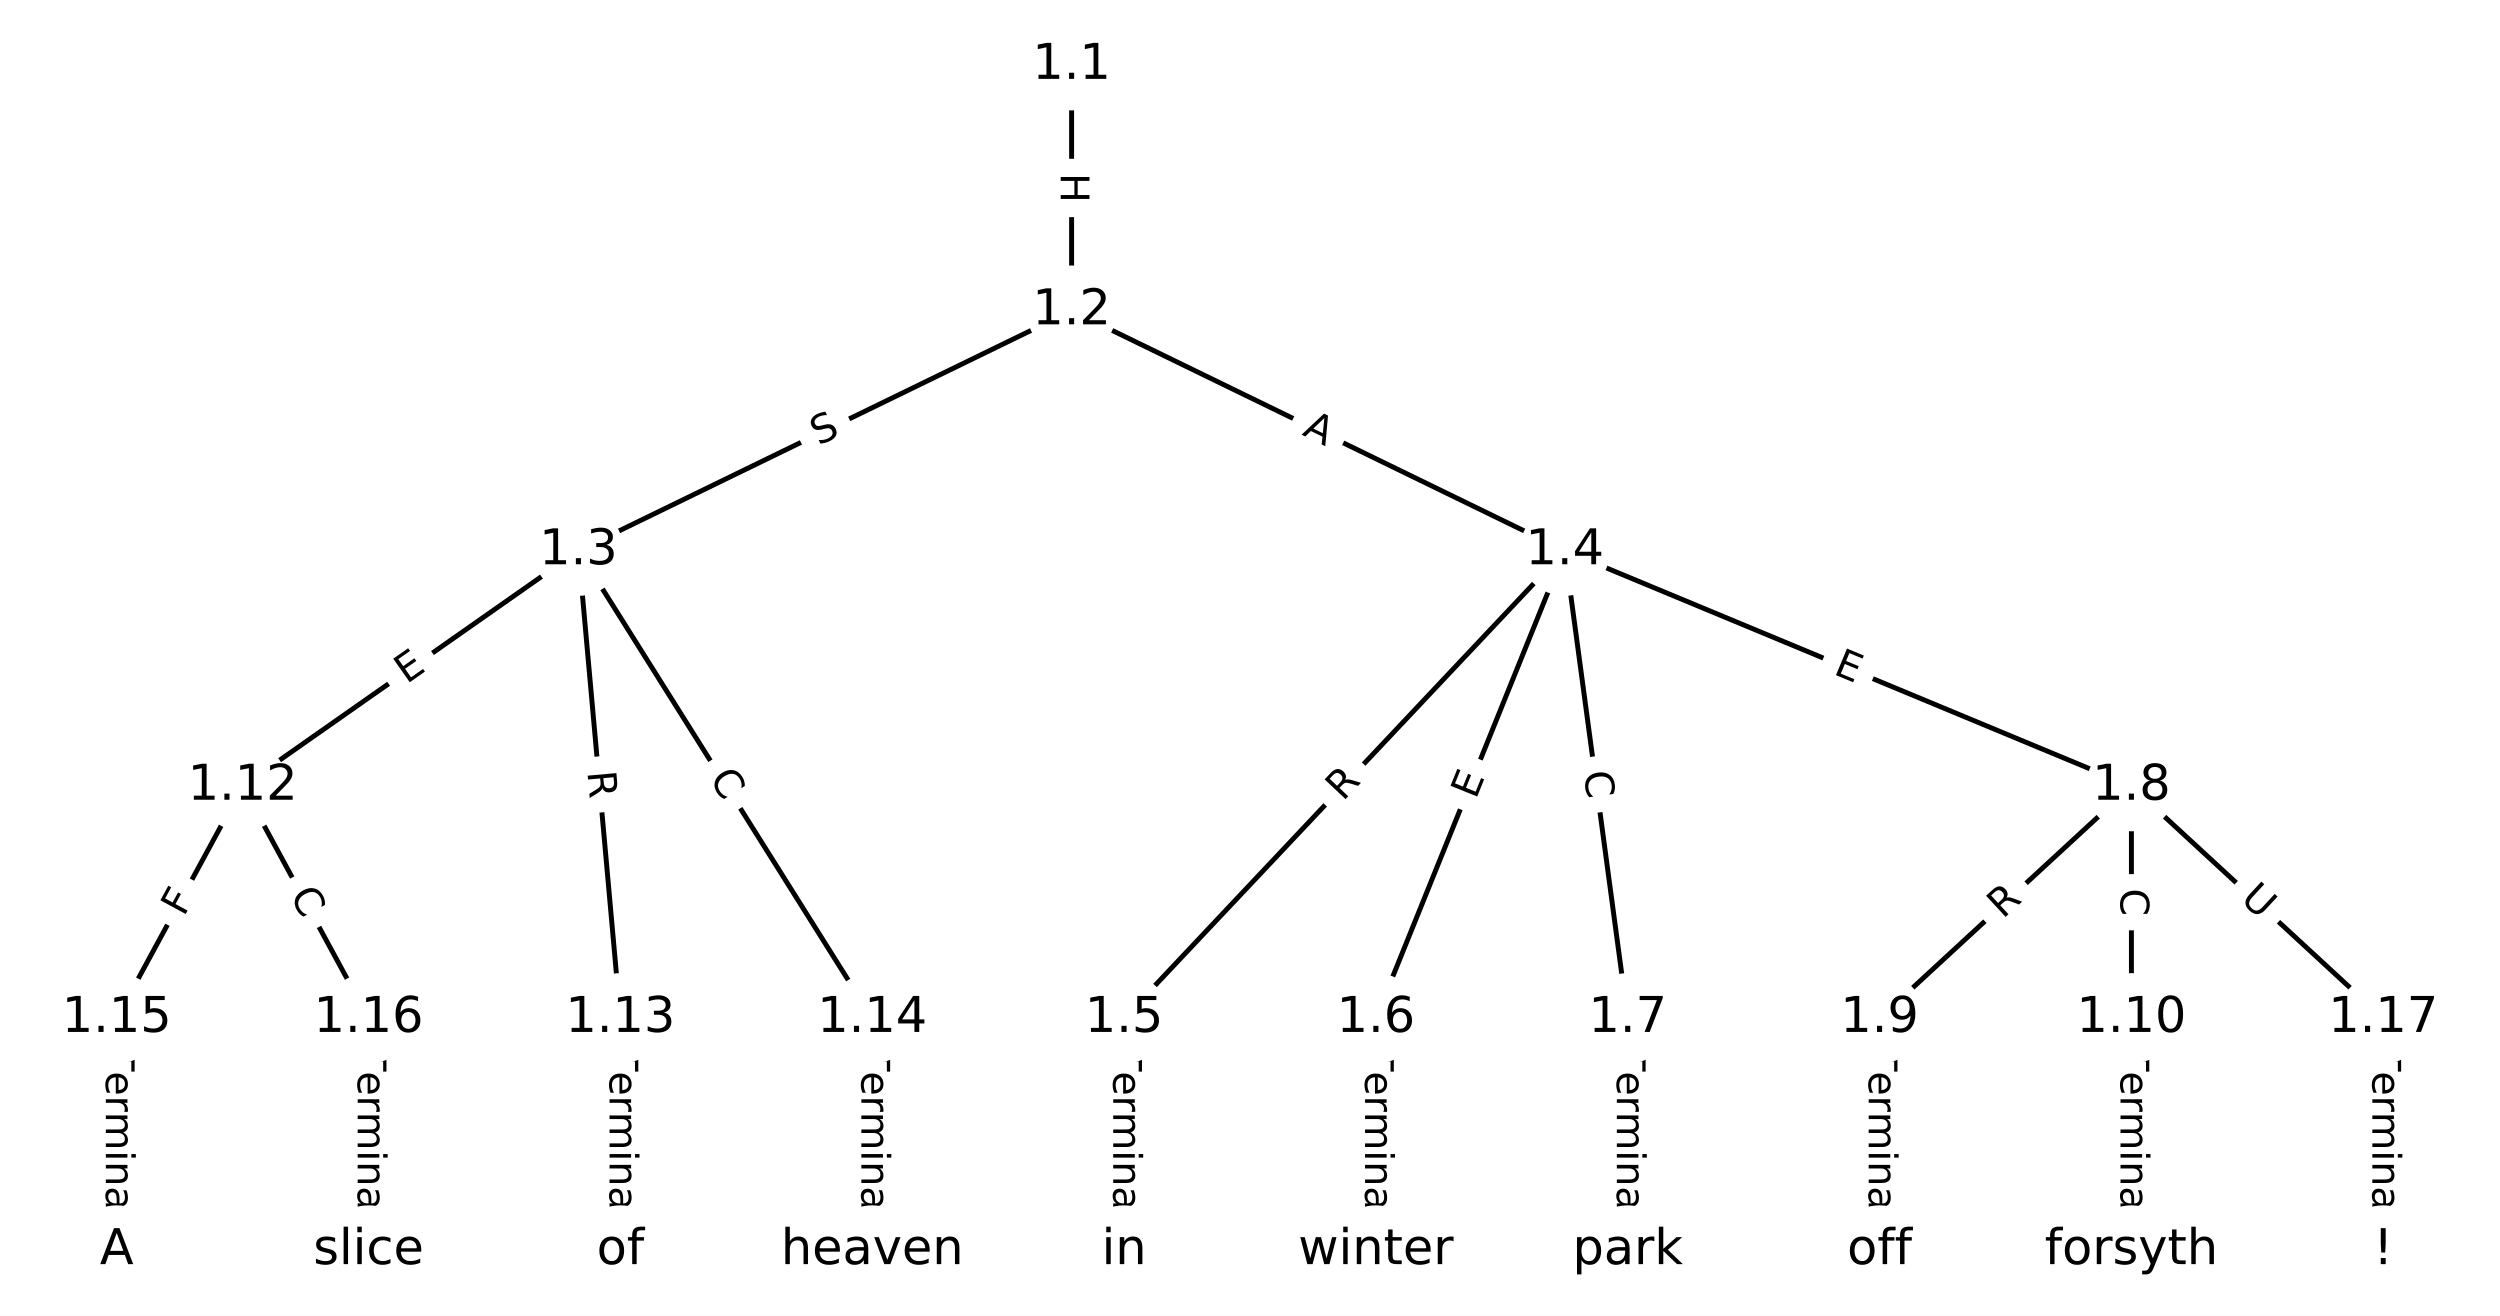
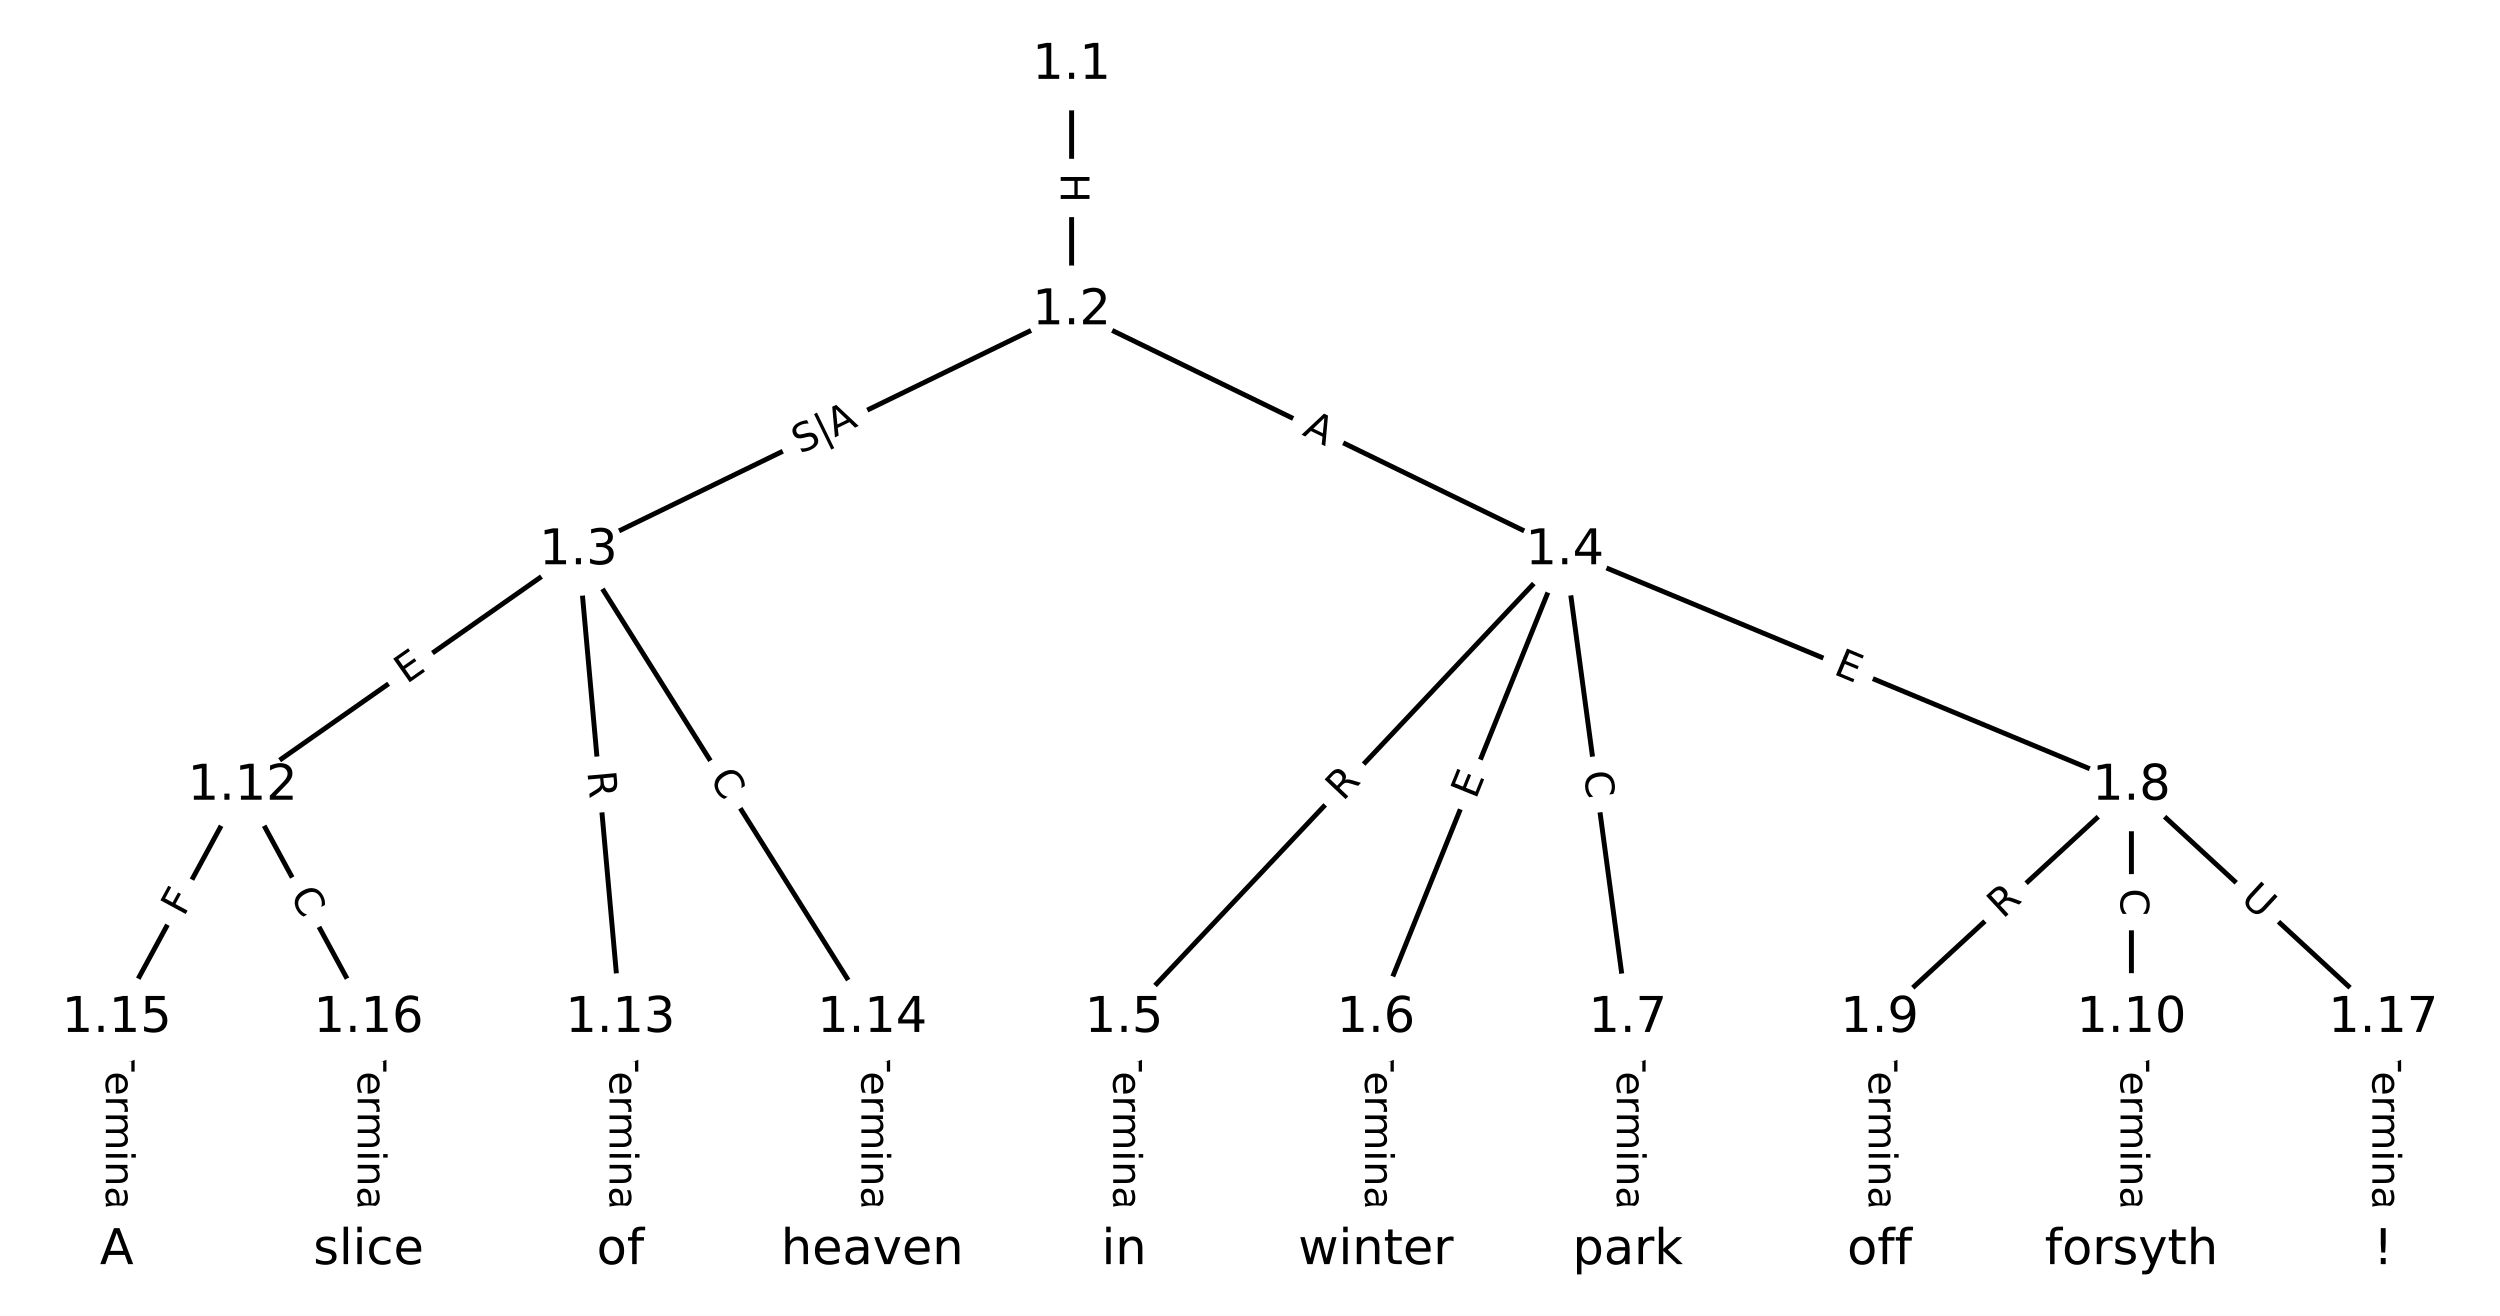
<svg xmlns="http://www.w3.org/2000/svg" xmlns:xlink="http://www.w3.org/1999/xlink" width="506.67pt" height="266.67pt" version="1.1" viewBox="0 0 506.67 266.67">
  <defs>
    <style type="text/css">*{stroke-linecap:butt;stroke-linejoin:round;}</style>
  </defs>
  <path d="m0 266.67h506.67v-266.67h-506.67z" fill="#fff" />
  <g fill="none" stroke="#000">
    <path d="m217.18 13.222v49.744" clip-path="url(#a)" />
    <path d="m217.18 62.966-99.951 48.636" clip-path="url(#a)" />
    <path d="m217.18 62.966 99.951 48.636" clip-path="url(#a)" />
    <path d="m117.23 111.6-68.052 47.717" clip-path="url(#a)" />
    <path d="m117.23 111.6 8.507 94.78" clip-path="url(#a)" />
    <path d="m117.23 111.6 59.545 94.78" clip-path="url(#a)" />
    <path d="m317.13 111.6-89.318 94.78" clip-path="url(#a)" />
    <path d="m317.13 111.6-38.279 94.78" clip-path="url(#a)" />
    <path d="m317.13 111.6 12.76 94.78" clip-path="url(#a)" />
    <path d="m317.13 111.6 114.84 47.717" clip-path="url(#a)" />
    <path d="m227.81 206.38v47.063" clip-path="url(#a)" />
    <path d="m278.85 206.38v47.063" clip-path="url(#a)" />
    <path d="m329.89 206.38v47.063" clip-path="url(#a)" />
    <path d="m431.97 159.32-51.039 47.063" clip-path="url(#a)" />
    <path d="m431.97 159.32v47.063" clip-path="url(#a)" />
    <path d="m431.97 159.32 51.039 47.063" clip-path="url(#a)" />
    <path d="m380.93 206.38v47.063" clip-path="url(#a)" />
    <path d="m431.97 206.38v47.063" clip-path="url(#a)" />
    <path d="m49.178 159.32-25.519 47.063" clip-path="url(#a)" />
    <path d="m49.178 159.32 25.519 47.063" clip-path="url(#a)" />
    <path d="m125.74 206.38v47.063" clip-path="url(#a)" />
    <path d="m176.78 206.38v47.063" clip-path="url(#a)" />
    <path d="m23.658 206.38v47.063" clip-path="url(#a)" />
    <path d="m74.697 206.38v47.063" clip-path="url(#a)" />
    <path d="m483.01 206.38v47.063" clip-path="url(#a)" />
  </g>
  <path d="m210.91 35.086v6.016q0 2.4 2.4 2.4h7.742q2.4 0 2.4-2.4v-6.016q0-2.4-2.4-2.4h-7.742q-2.4 0-2.4 2.4z" clip-path="url(#a)" fill="#fff" stroke="#fff" />
  <g clip-path="url(#a)">
    <defs>
      <path id="ae" d="m9.812 72.906h9.859v-29.891h35.844v29.891h9.859v-72.906h-9.859v34.719h-35.844v-34.719h-9.859z" />
    </defs>
    <g transform="translate(214.97 35.086) rotate(90) scale(.08 -.08)">
      <use xlink:href="#ae" />
    </g>
  </g>
-   <path d="m167.67 94.034 4.567-2.222q2.158-1.05 1.108-3.208l-3.388-6.962q-1.05-2.158-3.208-1.108l-4.567 2.222q-2.158 1.05-1.108 3.208l3.388 6.962q1.05 2.158 3.208 1.108z" clip-path="url(#a)" fill="#fff" stroke="#fff" />
+   <path d="m164.05 95.937 11.911-5.796q2.158-1.05 1.108-3.208l-3.5-7.194q-1.05-2.158-3.208-1.108l-11.911 5.796q-2.158 1.05-1.108 3.208l3.5 7.194q1.05 2.158 3.208 1.108z" clip-path="url(#a)" fill="#fff" stroke="#fff" />
  <g clip-path="url(#a)">
    <defs>
      <path id="ad" d="m53.516 70.516v-9.625q-5.609 2.688-10.594 4-4.984 1.328-9.625 1.328-8.047 0-12.422-3.125t-4.375-8.891q0-4.844 2.906-7.312 2.906-2.453 11.016-3.969l5.953-1.219q11.031-2.109 16.281-7.406t5.25-14.172q0-10.609-7.109-16.078-7.094-5.469-20.812-5.469-5.172 0-11.016 1.172-5.828 1.172-12.078 3.469v10.156q6-3.359 11.766-5.078 5.766-1.703 11.328-1.703 8.438 0 13.031 3.312 4.594 3.328 4.594 9.484 0 5.359-3.297 8.391t-10.812 4.547l-6.016 1.172q-11.031 2.188-15.969 6.875-4.922 4.688-4.922 13.047 0 9.672 6.812 15.234t18.766 5.562q5.141 0 10.453-0.938 5.328-0.922 10.891-2.766z" />
-     </defs>
-     <g transform="translate(165.89 90.38) rotate(-25.948) scale(.08 -.08)">
+       <path id="ak" d="m21 76.422v-100h-8.297v100z" />
+       <path id="q" d="m34.188 63.188-13.391-36.281h26.812zm-5.578 9.719h11.188l27.781-72.906h-10.25l-6.641 18.703h-32.859l-6.641-18.703h-10.406z" />
+     </defs>
+     <g transform="translate(162.17 92.083) rotate(-25.948) scale(.08 -.08)">
      <use xlink:href="#ad" />
+       <use x="63.477" xlink:href="#ak" />
+       <use x="97.168" xlink:href="#q" />
    </g>
  </g>
  <path d="m261.95 91.726 4.921 2.394q2.158 1.05 3.208-1.108l3.388-6.962q1.05-2.158-1.108-3.208l-4.921-2.394q-2.158-1.05-3.208 1.108l-3.388 6.962q-1.05 2.158 1.108 3.208z" clip-path="url(#a)" fill="#fff" stroke="#fff" />
  <g clip-path="url(#a)">
-     <defs>
-       <path id="r" d="m34.188 63.188-13.391-36.281h26.812zm-5.578 9.719h11.188l27.781-72.906h-10.25l-6.641 18.703h-32.859l-6.641-18.703h-10.406z" />
-     </defs>
    <g transform="translate(263.73 88.072) rotate(25.948) scale(.08 -.08)">
-       <use xlink:href="#r" />
+       <use xlink:href="#q" />
    </g>
  </g>
  <path d="m84.735 142.05 4.139-2.902q1.965-1.378 0.587-3.343l-4.445-6.339q-1.378-1.965-3.343-0.587l-4.139 2.902q-1.965 1.378-0.587 3.343l4.445 6.339q1.378 1.965 3.343 0.587z" clip-path="url(#a)" fill="#fff" stroke="#fff" />
  <g clip-path="url(#a)">
    <defs>
      <path id="p" d="m9.812 72.906h46.094v-8.312h-36.234v-21.578h34.719v-8.297h-34.719v-26.422h37.109v-8.297h-46.969z" />
    </defs>
    <g transform="translate(82.402 138.72) rotate(-35.038) scale(.08 -.08)">
      <use xlink:href="#p" />
    </g>
  </g>
  <path d="m114.99 156.78 0.497 5.537q0.215 2.39 2.605 2.176l7.712-0.692q2.39-0.215 2.176-2.605l-0.497-5.537q-0.215-2.39-2.605-2.176l-7.712 0.692q-2.39 0.215-2.176 2.605z" clip-path="url(#a)" fill="#fff" stroke="#fff" />
  <g clip-path="url(#a)">
    <defs>
      <path id="o" d="m44.391 34.188q3.172-1.078 6.172-4.594t6.031-9.672l10.016-19.922h-10.609l-9.312 18.703q-3.625 7.328-7.016 9.719t-9.25 2.391h-10.75v-30.812h-9.859v72.906h22.266q12.5 0 18.656-5.234 6.156-5.219 6.156-15.766 0-6.891-3.203-11.438-3.203-4.531-9.297-6.281zm-24.719 30.609v-25.875h12.406q7.125 0 10.766 3.297t3.641 9.688-3.641 9.641-10.766 3.25z" />
    </defs>
    <g transform="translate(119.04 156.42) rotate(84.871) scale(.08 -.08)">
      <use xlink:href="#o" />
    </g>
  </g>
  <path d="m140.21 159.96 2.972 4.73q1.277 2.032 3.309 0.755l6.556-4.119q2.032-1.277 0.755-3.309l-2.972-4.73q-1.277-2.032-3.309-0.755l-6.556 4.119q-2.032 1.277-0.755 3.309z" clip-path="url(#a)" fill="#fff" stroke="#fff" />
  <g clip-path="url(#a)">
    <defs>
      <path id="m" d="m64.406 67.281v-10.391q-4.984 4.641-10.625 6.922-5.641 2.297-11.984 2.297-12.5 0-19.141-7.641t-6.641-22.094q0-14.406 6.641-22.047t19.141-7.641q6.344 0 11.984 2.297t10.625 6.938v-10.312q-5.172-3.516-10.969-5.281-5.781-1.75-12.219-1.75-16.562 0-26.094 10.125-9.516 10.141-9.516 27.672 0 17.578 9.516 27.703 9.531 10.141 26.094 10.141 6.531 0 12.312-1.734 5.797-1.734 10.875-5.203z" />
    </defs>
    <g transform="translate(143.65 157.8) rotate(57.861) scale(.08 -.08)">
      <use xlink:href="#m" />
    </g>
  </g>
  <path d="m275.13 165.32 3.812-4.045q1.646-1.747-0.101-3.393l-5.635-5.31q-1.747-1.646-3.393 0.101l-3.812 4.045q-1.646 1.747 0.101 3.393l5.635 5.31q1.747 1.646 3.393-0.101z" clip-path="url(#a)" fill="#fff" stroke="#fff" />
  <g clip-path="url(#a)">
    <g transform="translate(272.17 162.53) rotate(-46.699) scale(.08 -.08)">
      <use xlink:href="#o" />
    </g>
  </g>
  <path d="m302.86 163.68 1.893-4.687q0.899-2.225-1.327-3.124l-7.179-2.899q-2.225-0.899-3.124 1.327l-1.893 4.687q-0.899 2.225 1.327 3.124l7.179 2.899q2.225 0.899 3.124-1.327z" clip-path="url(#a)" fill="#fff" stroke="#fff" />
  <g clip-path="url(#a)">
    <g transform="translate(299.09 162.16) rotate(-68.008) scale(.08 -.08)">
      <use xlink:href="#p" />
    </g>
  </g>
  <path d="m316.92 157.06 0.745 5.536q0.32 2.378 2.699 2.058l7.673-1.033q2.378-0.32 2.058-2.699l-0.745-5.536q-0.32-2.378-2.699-2.058l-7.673 1.033q-2.378 0.32-2.058 2.699z" clip-path="url(#a)" fill="#fff" stroke="#fff" />
  <g clip-path="url(#a)">
    <g transform="translate(320.95 156.52) rotate(82.333) scale(.08 -.08)">
      <use xlink:href="#m" />
    </g>
  </g>
  <path d="m369.81 140.28 4.668 1.94q2.216 0.921 3.137-1.295l2.971-7.15q0.921-2.216-1.295-3.137l-4.668-1.94q-2.216-0.921-3.137 1.295l-2.971 7.15q-0.921 2.216 1.295 3.137z" clip-path="url(#a)" fill="#fff" stroke="#fff" />
  <g clip-path="url(#a)">
    <g transform="translate(371.37 136.53) rotate(22.564) scale(.08 -.08)">
      <use xlink:href="#p" />
    </g>
  </g>
  <path d="m221.54 212.27v35.285q0 2.4 2.4 2.4h7.742q2.4 0 2.4-2.4v-35.285q0-2.4-2.4-2.4h-7.742q-2.4 0-2.4 2.4z" clip-path="url(#a)" fill="#fff" stroke="#fff" />
  <g clip-path="url(#a)">
    <defs>
      <path id="k" d="m-0.297 72.906h61.672v-8.312h-25.875v-64.594h-9.906v64.594h-25.891z" />
      <path id="e" d="m56.203 29.594v-4.391h-41.312q0.594-9.281 5.594-14.141t13.938-4.859q5.172 0 10.031 1.266t9.656 3.812v-8.5q-4.844-2.047-9.922-3.125t-10.297-1.078q-13.094 0-20.734 7.609-7.641 7.625-7.641 20.625 0 13.422 7.25 21.297 7.25 7.891 19.562 7.891 11.031 0 17.453-7.109 6.422-7.094 6.422-19.297zm-8.984 2.641q-0.094 7.359-4.125 11.75-4.031 4.406-10.672 4.406-7.516 0-12.031-4.25t-5.203-11.969z" />
      <path id="f" d="m41.109 46.297q-1.516 0.875-3.297 1.281-1.781 0.422-3.922 0.422-7.625 0-11.703-4.953t-4.078-14.234v-28.812h-9.031v54.688h9.031v-8.5q2.844 4.984 7.375 7.391 4.547 2.422 11.047 2.422 0.922 0 2.047-0.125 1.125-0.109 2.484-0.359z" />
      <path id="l" d="m52 44.188q3.375 6.062 8.062 8.938t11.031 2.875q8.547 0 13.188-5.984 4.641-5.969 4.641-17v-33.016h-9.031v32.719q0 7.859-2.797 11.656-2.781 3.812-8.484 3.812-6.984 0-11.047-4.641-4.047-4.625-4.047-12.641v-30.906h-9.031v32.719q0 7.906-2.781 11.688t-8.594 3.781q-6.891 0-10.953-4.656-4.047-4.656-4.047-12.625v-30.906h-9.031v54.688h9.031v-8.5q3.078 5.031 7.375 7.422t10.203 2.391q5.969 0 10.141-3.031 4.172-3.016 6.172-8.781z" />
      <path id="h" d="m9.422 54.688h8.984v-54.688h-8.984zm0 21.297h8.984v-11.391h-8.984z" />
      <path id="g" d="m54.891 33.016v-33.016h-8.984v32.719q0 7.766-3.031 11.609-3.031 3.859-9.078 3.859-7.281 0-11.484-4.641-4.203-4.625-4.203-12.641v-30.906h-9.031v54.688h9.031v-8.5q3.234 4.938 7.594 7.375 4.375 2.438 10.094 2.438 9.422 0 14.25-5.828 4.844-5.828 4.844-17.156z" />
      <path id="i" d="m34.281 27.484q-10.891 0-15.094-2.484t-4.203-8.5q0-4.781 3.156-7.594 3.156-2.797 8.562-2.797 7.484 0 12 5.297t4.516 14.078v2zm17.922 3.719v-31.203h-8.984v8.297q-3.078-4.969-7.672-7.344t-11.234-2.375q-8.391 0-13.359 4.719-4.953 4.719-4.953 12.625 0 9.219 6.172 13.906 6.188 4.688 18.438 4.688h12.609v0.891q0 6.203-4.078 9.594t-11.453 3.391q-4.688 0-9.141-1.125-4.438-1.125-8.531-3.375v8.312q4.922 1.906 9.562 2.844 4.641 0.953 9.031 0.953 11.875 0 17.734-6.156 5.859-6.141 5.859-18.641z" />
      <path id="j" d="m9.422 75.984h8.984v-75.984h-8.984z" />
    </defs>
    <g transform="translate(225.61 212.27) rotate(90) scale(.08 -.08)">
      <use xlink:href="#k" />
      <use x="60.818" xlink:href="#e" />
      <use x="122.342" xlink:href="#f" />
      <use x="163.439" xlink:href="#l" />
      <use x="260.852" xlink:href="#h" />
      <use x="288.635" xlink:href="#g" />
      <use x="352.014" xlink:href="#i" />
      <use x="413.293" xlink:href="#j" />
    </g>
  </g>
  <path d="m272.58 212.27v35.285q0 2.4 2.4 2.4h7.742q2.4 0 2.4-2.4v-35.285q0-2.4-2.4-2.4h-7.742q-2.4 0-2.4 2.4z" clip-path="url(#a)" fill="#fff" stroke="#fff" />
  <g clip-path="url(#a)">
    <g transform="translate(276.65 212.27) rotate(90) scale(.08 -.08)">
      <use xlink:href="#k" />
      <use x="60.818" xlink:href="#e" />
      <use x="122.342" xlink:href="#f" />
      <use x="163.439" xlink:href="#l" />
      <use x="260.852" xlink:href="#h" />
      <use x="288.635" xlink:href="#g" />
      <use x="352.014" xlink:href="#i" />
      <use x="413.293" xlink:href="#j" />
    </g>
  </g>
  <path d="m323.62 212.27v35.285q0 2.4 2.4 2.4h7.742q2.4 0 2.4-2.4v-35.285q0-2.4-2.4-2.4h-7.742q-2.4 0-2.4 2.4z" clip-path="url(#a)" fill="#fff" stroke="#fff" />
  <g clip-path="url(#a)">
    <g transform="translate(327.68 212.27) rotate(90) scale(.08 -.08)">
      <use xlink:href="#k" />
      <use x="60.818" xlink:href="#e" />
      <use x="122.342" xlink:href="#f" />
      <use x="163.439" xlink:href="#l" />
      <use x="260.852" xlink:href="#h" />
      <use x="288.635" xlink:href="#g" />
      <use x="352.014" xlink:href="#i" />
      <use x="413.293" xlink:href="#j" />
    </g>
  </g>
  <path d="m408.66 189.35 4.087-3.768q1.764-1.627 0.137-3.391l-5.249-5.692q-1.627-1.764-3.391-0.137l-4.087 3.768q-1.764 1.627-0.137 3.391l5.249 5.692q1.627 1.764 3.391 0.137z" clip-path="url(#a)" fill="#fff" stroke="#fff" />
  <g clip-path="url(#a)">
    <g transform="translate(405.9 186.36) rotate(-42.679) scale(.08 -.08)">
      <use xlink:href="#o" />
    </g>
  </g>
  <path d="m425.7 180.06v5.586q0 2.4 2.4 2.4h7.742q2.4 0 2.4-2.4v-5.586q0-2.4-2.4-2.4h-7.742q-2.4 0-2.4 2.4z" clip-path="url(#a)" fill="#fff" stroke="#fff" />
  <g clip-path="url(#a)">
    <g transform="translate(429.76 180.06) rotate(90) scale(.08 -.08)">
      <use xlink:href="#m" />
    </g>
  </g>
  <path d="m451.09 185.48 4.304 3.969q1.764 1.627 3.391-0.137l5.249-5.692q1.627-1.764-0.137-3.391l-4.304-3.969q-1.764-1.627-3.391 0.137l-5.249 5.692q-1.627 1.764 0.137 3.391z" clip-path="url(#a)" fill="#fff" stroke="#fff" />
  <g clip-path="url(#a)">
    <defs>
      <path id="ac" d="m8.688 72.906h9.922v-44.297q0-11.719 4.234-16.875 4.25-5.141 13.781-5.141 9.469 0 13.719 5.141 4.25 5.156 4.25 16.875v44.297h9.906v-45.516q0-14.25-7.062-21.531-7.047-7.281-20.812-7.281-13.828 0-20.891 7.281-7.047 7.281-7.047 21.531z" />
    </defs>
    <g transform="translate(453.84 182.49) rotate(42.679) scale(.08 -.08)">
      <use xlink:href="#ac" />
    </g>
  </g>
  <path d="m374.66 212.27v35.285q0 2.4 2.4 2.4h7.742q2.4 0 2.4-2.4v-35.285q0-2.4-2.4-2.4h-7.742q-2.4 0-2.4 2.4z" clip-path="url(#a)" fill="#fff" stroke="#fff" />
  <g clip-path="url(#a)">
    <g transform="translate(378.72 212.27) rotate(90) scale(.08 -.08)">
      <use xlink:href="#k" />
      <use x="60.818" xlink:href="#e" />
      <use x="122.342" xlink:href="#f" />
      <use x="163.439" xlink:href="#l" />
      <use x="260.852" xlink:href="#h" />
      <use x="288.635" xlink:href="#g" />
      <use x="352.014" xlink:href="#i" />
      <use x="413.293" xlink:href="#j" />
    </g>
  </g>
  <path d="m425.7 212.27v35.285q0 2.4 2.4 2.4h7.742q2.4 0 2.4-2.4v-35.285q0-2.4-2.4-2.4h-7.742q-2.4 0-2.4 2.4z" clip-path="url(#a)" fill="#fff" stroke="#fff" />
  <g clip-path="url(#a)">
    <g transform="translate(429.76 212.27) rotate(90) scale(.08 -.08)">
      <use xlink:href="#k" />
      <use x="60.818" xlink:href="#e" />
      <use x="122.342" xlink:href="#f" />
      <use x="163.439" xlink:href="#l" />
      <use x="260.852" xlink:href="#h" />
      <use x="288.635" xlink:href="#g" />
      <use x="352.014" xlink:href="#i" />
      <use x="413.293" xlink:href="#j" />
    </g>
  </g>
  <path d="m40.834 187.86 2.193-4.045q1.144-2.11-0.966-3.254l-6.806-3.691q-2.11-1.144-3.254 0.966l-2.193 4.045q-1.144 2.11 0.966 3.254l6.806 3.691q2.11 1.144 3.254-0.966z" clip-path="url(#a)" fill="#fff" stroke="#fff" />
  <g clip-path="url(#a)">
    <defs>
      <path id="af" d="m9.812 72.906h41.891v-8.312h-32.031v-21.484h28.906v-8.297h-28.906v-34.812h-9.859z" />
    </defs>
    <g transform="translate(37.262 185.93) rotate(-61.532) scale(.08 -.08)">
      <use xlink:href="#af" />
    </g>
  </g>
  <path d="m55.093 183.38 2.663 4.911q1.144 2.11 3.254 0.966l6.806-3.691q2.11-1.144 0.966-3.254l-2.663-4.911q-1.144-2.11-3.254-0.966l-6.806 3.691q-2.11 1.144-0.966 3.254z" clip-path="url(#a)" fill="#fff" stroke="#fff" />
  <g clip-path="url(#a)">
    <g transform="translate(58.666 181.45) rotate(61.532) scale(.08 -.08)">
      <use xlink:href="#m" />
    </g>
  </g>
  <path d="m119.46 212.27v35.285q0 2.4 2.4 2.4h7.742q2.4 0 2.4-2.4v-35.285q0-2.4-2.4-2.4h-7.742q-2.4 0-2.4 2.4z" clip-path="url(#a)" fill="#fff" stroke="#fff" />
  <g clip-path="url(#a)">
    <g transform="translate(123.53 212.27) rotate(90) scale(.08 -.08)">
      <use xlink:href="#k" />
      <use x="60.818" xlink:href="#e" />
      <use x="122.342" xlink:href="#f" />
      <use x="163.439" xlink:href="#l" />
      <use x="260.852" xlink:href="#h" />
      <use x="288.635" xlink:href="#g" />
      <use x="352.014" xlink:href="#i" />
      <use x="413.293" xlink:href="#j" />
    </g>
  </g>
  <path d="m170.5 212.27v35.285q0 2.4 2.4 2.4h7.742q2.4 0 2.4-2.4v-35.285q0-2.4-2.4-2.4h-7.742q-2.4 0-2.4 2.4z" clip-path="url(#a)" fill="#fff" stroke="#fff" />
  <g clip-path="url(#a)">
    <g transform="translate(174.57 212.27) rotate(90) scale(.08 -.08)">
      <use xlink:href="#k" />
      <use x="60.818" xlink:href="#e" />
      <use x="122.342" xlink:href="#f" />
      <use x="163.439" xlink:href="#l" />
      <use x="260.852" xlink:href="#h" />
      <use x="288.635" xlink:href="#g" />
      <use x="352.014" xlink:href="#i" />
      <use x="413.293" xlink:href="#j" />
    </g>
  </g>
  <path d="m17.387 212.27v35.285q0 2.4 2.4 2.4h7.742q2.4 0 2.4-2.4v-35.285q0-2.4-2.4-2.4h-7.742q-2.4 0-2.4 2.4z" clip-path="url(#a)" fill="#fff" stroke="#fff" />
  <g clip-path="url(#a)">
    <g transform="translate(21.451 212.27) rotate(90) scale(.08 -.08)">
      <use xlink:href="#k" />
      <use x="60.818" xlink:href="#e" />
      <use x="122.342" xlink:href="#f" />
      <use x="163.439" xlink:href="#l" />
      <use x="260.852" xlink:href="#h" />
      <use x="288.635" xlink:href="#g" />
      <use x="352.014" xlink:href="#i" />
      <use x="413.293" xlink:href="#j" />
    </g>
  </g>
  <path d="m68.426 212.27v35.285q0 2.4 2.4 2.4h7.742q2.4 0 2.4-2.4v-35.285q0-2.4-2.4-2.4h-7.742q-2.4 0-2.4 2.4z" clip-path="url(#a)" fill="#fff" stroke="#fff" />
  <g clip-path="url(#a)">
    <g transform="translate(72.49 212.27) rotate(90) scale(.08 -.08)">
      <use xlink:href="#k" />
      <use x="60.818" xlink:href="#e" />
      <use x="122.342" xlink:href="#f" />
      <use x="163.439" xlink:href="#l" />
      <use x="260.852" xlink:href="#h" />
      <use x="288.635" xlink:href="#g" />
      <use x="352.014" xlink:href="#i" />
      <use x="413.293" xlink:href="#j" />
    </g>
  </g>
  <path d="m476.74 212.27v35.285q0 2.4 2.4 2.4h7.742q2.4 0 2.4-2.4v-35.285q0-2.4-2.4-2.4h-7.742q-2.4 0-2.4 2.4z" clip-path="url(#a)" fill="#fff" stroke="#fff" />
  <g clip-path="url(#a)">
    <g transform="translate(480.8 212.27) rotate(90) scale(.08 -.08)">
      <use xlink:href="#k" />
      <use x="60.818" xlink:href="#e" />
      <use x="122.342" xlink:href="#f" />
      <use x="163.439" xlink:href="#l" />
      <use x="260.852" xlink:href="#h" />
      <use x="288.635" xlink:href="#g" />
      <use x="352.014" xlink:href="#i" />
      <use x="413.293" xlink:href="#j" />
    </g>
  </g>
  <defs>
    <path id="b" d="m0 8.66c2.297 0 4.5-0.912 6.124-2.537 1.624-1.624 2.537-3.827 2.537-6.124s-0.912-4.5-2.537-6.124c-1.624-1.624-3.827-2.537-6.124-2.537s-4.5 0.912-6.124 2.537c-1.624 1.624-2.537 3.827-2.537 6.124s0.912 4.5 2.537 6.124c1.624 1.624 3.827 2.537 6.124 2.537z" />
  </defs>
  <g clip-path="url(#a)">
    <use x="23.658" y="253.445" fill="#ffffff" stroke="#ffffff" xlink:href="#b" />
  </g>
  <g clip-path="url(#a)">
    <use x="74.697" y="253.445" fill="#ffffff" stroke="#ffffff" xlink:href="#b" />
  </g>
  <g clip-path="url(#a)">
    <use x="125.736" y="253.445" fill="#ffffff" stroke="#ffffff" xlink:href="#b" />
  </g>
  <g clip-path="url(#a)">
    <use x="176.775" y="253.445" fill="#ffffff" stroke="#ffffff" xlink:href="#b" />
  </g>
  <g clip-path="url(#a)">
    <use x="227.814" y="253.445" fill="#ffffff" stroke="#ffffff" xlink:href="#b" />
  </g>
  <g clip-path="url(#a)">
    <use x="278.853" y="253.445" fill="#ffffff" stroke="#ffffff" xlink:href="#b" />
  </g>
  <g clip-path="url(#a)">
    <use x="329.892" y="253.445" fill="#ffffff" stroke="#ffffff" xlink:href="#b" />
  </g>
  <g clip-path="url(#a)">
    <use x="380.931" y="253.445" fill="#ffffff" stroke="#ffffff" xlink:href="#b" />
  </g>
  <g clip-path="url(#a)">
    <use x="431.969" y="253.445" fill="#ffffff" stroke="#ffffff" xlink:href="#b" />
  </g>
  <g clip-path="url(#a)">
    <use x="483.008" y="253.445" fill="#ffffff" stroke="#ffffff" xlink:href="#b" />
  </g>
  <g clip-path="url(#a)">
    <use x="217.181" y="13.222" fill="#ffffff" stroke="#ffffff" xlink:href="#b" />
  </g>
  <g clip-path="url(#a)">
    <use x="217.181" y="62.966" fill="#ffffff" stroke="#ffffff" xlink:href="#b" />
  </g>
  <g clip-path="url(#a)">
    <use x="117.23" y="111.602" fill="#ffffff" stroke="#ffffff" xlink:href="#b" />
  </g>
  <g clip-path="url(#a)">
    <use x="317.132" y="111.602" fill="#ffffff" stroke="#ffffff" xlink:href="#b" />
  </g>
  <g clip-path="url(#a)">
    <use x="227.814" y="206.382" fill="#ffffff" stroke="#ffffff" xlink:href="#b" />
  </g>
  <g clip-path="url(#a)">
    <use x="278.853" y="206.382" fill="#ffffff" stroke="#ffffff" xlink:href="#b" />
  </g>
  <g clip-path="url(#a)">
    <use x="329.892" y="206.382" fill="#ffffff" stroke="#ffffff" xlink:href="#b" />
  </g>
  <g clip-path="url(#a)">
    <use x="431.969" y="159.32" fill="#ffffff" stroke="#ffffff" xlink:href="#b" />
  </g>
  <g clip-path="url(#a)">
    <use x="380.931" y="206.382" fill="#ffffff" stroke="#ffffff" xlink:href="#b" />
  </g>
  <g clip-path="url(#a)">
    <use x="431.969" y="206.382" fill="#ffffff" stroke="#ffffff" xlink:href="#b" />
  </g>
  <g clip-path="url(#a)">
    <use x="49.178" y="159.32" fill="#ffffff" stroke="#ffffff" xlink:href="#b" />
  </g>
  <g clip-path="url(#a)">
    <use x="125.736" y="206.382" fill="#ffffff" stroke="#ffffff" xlink:href="#b" />
  </g>
  <g clip-path="url(#a)">
    <use x="176.775" y="206.382" fill="#ffffff" stroke="#ffffff" xlink:href="#b" />
  </g>
  <g clip-path="url(#a)">
    <use x="23.658" y="206.382" fill="#ffffff" stroke="#ffffff" xlink:href="#b" />
  </g>
  <g clip-path="url(#a)">
    <use x="74.697" y="206.382" fill="#ffffff" stroke="#ffffff" xlink:href="#b" />
  </g>
  <g clip-path="url(#a)">
    <use x="483.008" y="206.382" fill="#ffffff" stroke="#ffffff" xlink:href="#b" />
  </g>
  <g clip-path="url(#a)">
    <g transform="translate(20.238 256.2) scale(.1 -.1)">
-       <use xlink:href="#r" />
+       <use xlink:href="#q" />
    </g>
  </g>
  <g clip-path="url(#a)">
    <defs>
      <path id="z" d="m44.281 53.078v-8.5q-3.797 1.953-7.906 2.922-4.094 0.984-8.5 0.984-6.688 0-10.031-2.047t-3.344-6.156q0-3.125 2.391-4.906t9.625-3.391l3.078-0.688q9.562-2.047 13.594-5.781t4.031-10.422q0-7.625-6.031-12.078-6.031-4.438-16.578-4.438-4.391 0-9.156 0.859t-10.031 2.562v9.281q4.984-2.594 9.812-3.891 4.828-1.281 9.578-1.281 6.344 0 9.75 2.172 3.422 2.172 3.422 6.125 0 3.656-2.469 5.609-2.453 1.953-10.812 3.766l-3.125 0.734q-8.344 1.75-12.062 5.391-3.703 3.641-3.703 9.984 0 7.719 5.469 11.906 5.469 4.203 15.531 4.203 4.969 0 9.359-0.734 4.406-0.719 8.109-2.188z" />
      <path id="ab" d="m48.781 52.594v-8.406q-3.812 2.109-7.641 3.156t-7.734 1.047q-8.75 0-13.594-5.547-4.828-5.531-4.828-15.547t4.828-15.562q4.844-5.531 13.594-5.531 3.906 0 7.734 1.047t7.641 3.156v-8.312q-3.766-1.75-7.797-2.625-4.016-0.891-8.562-0.891-12.359 0-19.641 7.766-7.266 7.766-7.266 20.953 0 13.375 7.344 21.031 7.359 7.672 20.156 7.672 4.141 0 8.094-0.859 3.953-0.844 7.672-2.547z" />
    </defs>
    <g transform="translate(63.489 256.2) scale(.1 -.1)">
      <use xlink:href="#z" />
      <use x="52.1" xlink:href="#j" />
      <use x="79.883" xlink:href="#h" />
      <use x="107.666" xlink:href="#ab" />
      <use x="162.646" xlink:href="#e" />
    </g>
  </g>
  <g clip-path="url(#a)">
    <defs>
-       <path id="q" d="m30.609 48.391q-7.219 0-11.422-5.641t-4.203-15.453 4.172-15.453q4.188-5.641 11.453-5.641 7.188 0 11.375 5.656 4.203 5.672 4.203 15.438 0 9.719-4.203 15.406-4.188 5.688-11.375 5.688zm0 7.609q11.719 0 18.406-7.625 6.703-7.609 6.703-21.078 0-13.422-6.703-21.078-6.688-7.641-18.406-7.641-11.766 0-18.438 7.641-6.656 7.656-6.656 21.078 0 13.469 6.656 21.078 6.672 7.625 18.438 7.625z" />
+       <path id="r" d="m30.609 48.391q-7.219 0-11.422-5.641t-4.203-15.453 4.172-15.453q4.188-5.641 11.453-5.641 7.188 0 11.375 5.656 4.203 5.672 4.203 15.438 0 9.719-4.203 15.406-4.188 5.688-11.375 5.688zm0 7.609q11.719 0 18.406-7.625 6.703-7.609 6.703-21.078 0-13.422-6.703-21.078-6.688-7.641-18.406-7.641-11.766 0-18.438 7.641-6.656 7.656-6.656 21.078 0 13.469 6.656 21.078 6.672 7.625 18.438 7.625z" />
      <path id="n" d="m37.109 75.984v-7.484h-8.594q-4.828 0-6.719-1.953-1.875-1.953-1.875-7.031v-4.828h14.797v-6.984h-14.797v-47.703h-9.031v47.703h-8.594v6.984h8.594v3.812q0 9.125 4.25 13.297 4.25 4.188 13.469 4.188z" />
    </defs>
    <g transform="translate(120.92 256.2) scale(.1 -.1)">
-       <use xlink:href="#q" />
+       <use xlink:href="#r" />
      <use x="61.182" xlink:href="#n" />
    </g>
  </g>
  <g clip-path="url(#a)">
    <defs>
      <path id="aa" d="m54.891 33.016v-33.016h-8.984v32.719q0 7.766-3.031 11.609-3.031 3.859-9.078 3.859-7.281 0-11.484-4.641-4.203-4.625-4.203-12.641v-30.906h-9.031v75.984h9.031v-29.797q3.234 4.938 7.594 7.375 4.375 2.438 10.094 2.438 9.422 0 14.25-5.828 4.844-5.828 4.844-17.156z" />
-       <path id="am" d="m2.984 54.688h9.516l17.094-45.891 17.094 45.891h9.516l-20.516-54.688h-12.203z" />
+       <path id="an" d="m2.984 54.688h9.516l17.094-45.891 17.094 45.891h9.516l-20.516-54.688h-12.203z" />
    </defs>
    <g transform="translate(158.26 256.2) scale(.1 -.1)">
      <use xlink:href="#aa" />
      <use x="63.379" xlink:href="#e" />
      <use x="124.902" xlink:href="#i" />
-       <use x="186.182" xlink:href="#am" />
+       <use x="186.182" xlink:href="#an" />
      <use x="245.361" xlink:href="#e" />
      <use x="306.885" xlink:href="#g" />
    </g>
  </g>
  <g clip-path="url(#a)">
    <g transform="translate(223.26 256.2) scale(.1 -.1)">
      <use xlink:href="#h" />
      <use x="27.783" xlink:href="#g" />
    </g>
  </g>
  <g clip-path="url(#a)">
    <defs>
-       <path id="al" d="m4.203 54.688h8.984l11.234-42.672 11.172 42.672h10.594l11.234-42.672 11.188 42.672h8.984l-14.312-54.688h-10.594l-11.766 44.828-11.812-44.828h-10.609z" />
+       <path id="am" d="m4.203 54.688h8.984l11.234-42.672 11.172 42.672h10.594l11.234-42.672 11.188 42.672h8.984l-14.312-54.688h-10.594l-11.766 44.828-11.812-44.828h-10.609z" />
      <path id="y" d="m18.312 70.219v-15.531h18.5v-6.984h-18.5v-29.688q0-6.688 1.828-8.594t7.453-1.906h9.219v-7.516h-9.219q-10.406 0-14.359 3.875-3.953 3.891-3.953 14.141v29.688h-6.594v6.984h6.594v15.531z" />
    </defs>
    <g transform="translate(263.11 256.2) scale(.1 -.1)">
-       <use xlink:href="#al" />
+       <use xlink:href="#am" />
      <use x="81.787" xlink:href="#h" />
      <use x="109.57" xlink:href="#g" />
      <use x="172.949" xlink:href="#y" />
      <use x="212.158" xlink:href="#e" />
      <use x="273.682" xlink:href="#f" />
    </g>
  </g>
  <g clip-path="url(#a)">
    <defs>
-       <path id="an" d="m18.109 8.203v-29h-9.031v75.484h9.031v-8.297q2.844 4.875 7.156 7.234 4.328 2.375 10.328 2.375 9.969 0 16.188-7.906 6.234-7.906 6.234-20.797t-6.234-20.812q-6.219-7.906-16.188-7.906-6 0-10.328 2.375-4.312 2.375-7.156 7.25zm30.578 19.094q0 9.906-4.078 15.547t-11.203 5.641q-7.141 0-11.219-5.641t-4.078-15.547 4.078-15.547 11.219-5.641q7.125 0 11.203 5.641t4.078 15.547z" />
-       <path id="ao" d="m9.078 75.984h9.031v-44.875l26.812 23.578h11.469l-29-25.578 30.234-29.109h-11.719l-27.797 26.703v-26.703h-9.031z" />
+       <path id="ao" d="m18.109 8.203v-29h-9.031v75.484h9.031v-8.297q2.844 4.875 7.156 7.234 4.328 2.375 10.328 2.375 9.969 0 16.188-7.906 6.234-7.906 6.234-20.797t-6.234-20.812q-6.219-7.906-16.188-7.906-6 0-10.328 2.375-4.312 2.375-7.156 7.25zm30.578 19.094q0 9.906-4.078 15.547t-11.203 5.641q-7.141 0-11.219-5.641t-4.078-15.547 4.078-15.547 11.219-5.641q7.125 0 11.203 5.641t4.078 15.547z" />
+       <path id="ap" d="m9.078 75.984h9.031v-44.875l26.812 23.578h11.469l-29-25.578 30.234-29.109h-11.719l-27.797 26.703v-26.703h-9.031z" />
    </defs>
    <g transform="translate(318.7 256.2) scale(.1 -.1)">
-       <use xlink:href="#an" />
+       <use xlink:href="#ao" />
      <use x="63.477" xlink:href="#i" />
      <use x="124.756" xlink:href="#f" />
-       <use x="165.869" xlink:href="#ao" />
+       <use x="165.869" xlink:href="#ap" />
    </g>
  </g>
  <g clip-path="url(#a)">
    <g transform="translate(374.35 256.2) scale(.1 -.1)">
-       <use xlink:href="#q" />
+       <use xlink:href="#r" />
      <use x="61.182" xlink:href="#n" />
      <use x="96.387" xlink:href="#n" />
    </g>
  </g>
  <g clip-path="url(#a)">
    <defs>
-       <path id="ak" d="m32.172-5.078q-3.797-9.766-7.422-12.734-3.609-2.984-9.656-2.984h-7.188v7.516h5.281q3.703 0 5.75 1.766 2.062 1.75 4.547 8.297l1.609 4.094-22.109 53.812h9.516l17.094-42.766 17.094 42.766h9.516z" />
+       <path id="al" d="m32.172-5.078q-3.797-9.766-7.422-12.734-3.609-2.984-9.656-2.984h-7.188v7.516h5.281q3.703 0 5.75 1.766 2.062 1.75 4.547 8.297l1.609 4.094-22.109 53.812h9.516l17.094-42.766 17.094 42.766h9.516z" />
    </defs>
    <g transform="translate(414.4 256.2) scale(.1 -.1)">
      <use xlink:href="#n" />
-       <use x="35.205" xlink:href="#q" />
+       <use x="35.205" xlink:href="#r" />
      <use x="96.387" xlink:href="#f" />
      <use x="137.5" xlink:href="#z" />
-       <use x="189.6" xlink:href="#ak" />
+       <use x="189.6" xlink:href="#al" />
      <use x="248.779" xlink:href="#y" />
      <use x="287.988" xlink:href="#aa" />
    </g>
  </g>
  <g clip-path="url(#a)">
    <defs>
      <path id="aj" d="m15.094 12.406h9.906v-12.406h-9.906zm0 60.5h9.906v-31.984l-0.969-17.438h-7.922l-1.016 17.438z" />
    </defs>
    <g transform="translate(481 256.2) scale(.1 -.1)">
      <use xlink:href="#aj" />
    </g>
  </g>
  <g clip-path="url(#a)">
    <defs>
      <path id="c" d="m12.406 8.297h16.109v55.625l-17.531-3.516v8.984l17.438 3.516h9.859v-64.609h16.109v-8.297h-41.984z" />
      <path id="d" d="m10.688 12.406h10.312v-12.406h-10.312z" />
    </defs>
    <g transform="translate(209.23 15.981) scale(.1 -.1)">
      <use xlink:href="#c" />
      <use x="63.623" xlink:href="#d" />
      <use x="95.41" xlink:href="#c" />
    </g>
  </g>
  <g clip-path="url(#a)">
    <defs>
      <path id="x" d="m19.188 8.297h34.422v-8.297h-46.281v8.297q5.609 5.812 15.297 15.594 9.703 9.797 12.188 12.641 4.734 5.312 6.609 9 1.891 3.688 1.891 7.25 0 5.812-4.078 9.469-4.078 3.672-10.625 3.672-4.641 0-9.797-1.609-5.141-1.609-11-4.891v9.969q5.953 2.391 11.125 3.609 5.188 1.219 9.484 1.219 11.328 0 18.062-5.672 6.734-5.656 6.734-15.125 0-4.5-1.688-8.531-1.672-4.016-6.125-9.484-1.219-1.422-7.766-8.188-6.531-6.766-18.453-18.922z" />
    </defs>
    <g transform="translate(209.23 65.725) scale(.1 -.1)">
      <use xlink:href="#c" />
      <use x="63.623" xlink:href="#d" />
      <use x="95.41" xlink:href="#x" />
    </g>
  </g>
  <g clip-path="url(#a)">
    <defs>
      <path id="w" d="m40.578 39.312q7.078-1.516 11.047-6.312 3.984-4.781 3.984-11.812 0-10.781-7.422-16.703-7.422-5.906-21.094-5.906-4.578 0-9.438 0.906t-10.031 2.719v9.516q4.094-2.391 8.969-3.609 4.891-1.219 10.219-1.219 9.266 0 14.125 3.656t4.859 10.641q0 6.453-4.516 10.078-4.516 3.641-12.562 3.641h-8.5v8.109h8.891q7.266 0 11.125 2.906t3.859 8.375q0 5.609-3.984 8.609-3.969 3.016-11.391 3.016-4.062 0-8.703-0.891-4.641-0.875-10.203-2.719v8.781q5.625 1.562 10.531 2.344t9.25 0.781q11.234 0 17.766-5.109 6.547-5.094 6.547-13.781 0-6.062-3.469-10.234t-9.859-5.781z" />
    </defs>
    <g transform="translate(109.28 114.36) scale(.1 -.1)">
      <use xlink:href="#c" />
      <use x="63.623" xlink:href="#d" />
      <use x="95.41" xlink:href="#w" />
    </g>
  </g>
  <g clip-path="url(#a)">
    <defs>
      <path id="v" d="m37.797 64.312-24.906-38.922h24.906zm-2.594 8.594h12.406v-47.516h10.406v-8.203h-10.406v-17.188h-9.812v17.188h-32.906v9.516z" />
    </defs>
    <g transform="translate(309.18 114.36) scale(.1 -.1)">
      <use xlink:href="#c" />
      <use x="63.623" xlink:href="#d" />
      <use x="95.41" xlink:href="#v" />
    </g>
  </g>
  <g clip-path="url(#a)">
    <defs>
      <path id="u" d="m10.797 72.906h38.719v-8.312h-29.688v-17.859q2.141 0.734 4.281 1.094 2.156 0.359 4.312 0.359 12.203 0 19.328-6.688 7.141-6.688 7.141-18.109 0-11.766-7.328-18.297-7.328-6.516-20.656-6.516-4.594 0-9.359 0.781-4.75 0.781-9.828 2.344v9.922q4.391-2.391 9.078-3.562t9.906-1.172q8.453 0 13.375 4.438 4.938 4.438 4.938 12.062 0 7.609-4.938 12.047-4.922 4.453-13.375 4.453-3.953 0-7.891-0.875-3.922-0.875-8.016-2.734z" />
    </defs>
    <g transform="translate(219.86 209.14) scale(.1 -.1)">
      <use xlink:href="#c" />
      <use x="63.623" xlink:href="#d" />
      <use x="95.41" xlink:href="#u" />
    </g>
  </g>
  <g clip-path="url(#a)">
    <defs>
      <path id="t" d="m33.016 40.375q-6.641 0-10.531-4.547-3.875-4.531-3.875-12.438 0-7.859 3.875-12.438 3.891-4.562 10.531-4.562t10.516 4.562q3.875 4.578 3.875 12.438 0 7.906-3.875 12.438-3.875 4.547-10.516 4.547zm19.578 30.922v-8.984q-3.719 1.75-7.5 2.672-3.781 0.938-7.5 0.938-9.766 0-14.922-6.594-5.141-6.594-5.875-19.922 2.875 4.25 7.219 6.516 4.359 2.266 9.578 2.266 10.984 0 17.359-6.672 6.375-6.656 6.375-18.125 0-11.234-6.641-18.031-6.641-6.781-17.672-6.781-12.656 0-19.344 9.688-6.688 9.703-6.688 28.109 0 17.281 8.203 27.562t22.016 10.281q3.719 0 7.5-0.734t7.891-2.188z" />
    </defs>
    <g transform="translate(270.9 209.14) scale(.1 -.1)">
      <use xlink:href="#c" />
      <use x="63.623" xlink:href="#d" />
      <use x="95.41" xlink:href="#t" />
    </g>
  </g>
  <g clip-path="url(#a)">
    <defs>
      <path id="s" d="m8.203 72.906h46.875v-4.203l-26.469-68.703h-10.297l24.906 64.594h-35.016z" />
    </defs>
    <g transform="translate(321.94 209.14) scale(.1 -.1)">
      <use xlink:href="#c" />
      <use x="63.623" xlink:href="#d" />
      <use x="95.41" xlink:href="#s" />
    </g>
  </g>
  <g clip-path="url(#a)">
    <defs>
      <path id="ah" d="m31.781 34.625q-7.031 0-11.062-3.766-4.016-3.766-4.016-10.344 0-6.594 4.016-10.359 4.031-3.766 11.062-3.766t11.078 3.781q4.062 3.797 4.062 10.344 0 6.578-4.031 10.344-4.016 3.766-11.109 3.766zm-9.859 4.188q-6.344 1.562-9.891 5.906-3.531 4.359-3.531 10.609 0 8.734 6.219 13.812 6.234 5.078 17.062 5.078 10.891 0 17.094-5.078t6.203-13.812q0-6.25-3.547-10.609-3.531-4.344-9.828-5.906 7.125-1.656 11.094-6.5 3.984-4.828 3.984-11.797 0-10.609-6.469-16.281-6.469-5.656-18.531-5.656-12.047 0-18.531 5.656-6.469 5.672-6.469 16.281 0 6.969 4 11.797 4.016 4.844 11.141 6.5zm-3.609 15.578q0-5.656 3.531-8.828 3.547-3.172 9.938-3.172 6.359 0 9.938 3.172 3.594 3.172 3.594 8.828 0 5.672-3.594 8.844-3.578 3.172-9.938 3.172-6.391 0-9.938-3.172-3.531-3.172-3.531-8.844z" />
    </defs>
    <g transform="translate(424.02 162.08) scale(.1 -.1)">
      <use xlink:href="#c" />
      <use x="63.623" xlink:href="#d" />
      <use x="95.41" xlink:href="#ah" />
    </g>
  </g>
  <g clip-path="url(#a)">
    <defs>
      <path id="ag" d="m10.984 1.516v8.984q3.719-1.766 7.516-2.688 3.812-0.922 7.484-0.922 9.766 0 14.906 6.562 5.156 6.562 5.891 19.953-2.828-4.203-7.188-6.453-4.344-2.25-9.609-2.25-10.938 0-17.312 6.609-6.375 6.625-6.375 18.109 0 11.219 6.641 18 6.641 6.797 17.672 6.797 12.656 0 19.312-9.703 6.672-9.688 6.672-28.141 0-17.234-8.188-27.516-8.172-10.281-21.984-10.281-3.719 0-7.531 0.734-3.797 0.734-7.906 2.203zm19.625 30.906q6.641 0 10.516 4.531 3.891 4.547 3.891 12.469 0 7.859-3.891 12.422-3.875 4.562-10.516 4.562t-10.516-4.562-3.875-12.422q0-7.922 3.875-12.469 3.875-4.531 10.516-4.531z" />
    </defs>
    <g transform="translate(372.98 209.14) scale(.1 -.1)">
      <use xlink:href="#c" />
      <use x="63.623" xlink:href="#d" />
      <use x="95.41" xlink:href="#ag" />
    </g>
  </g>
  <g clip-path="url(#a)">
    <defs>
      <path id="ai" d="m31.781 66.406q-7.609 0-11.453-7.5-3.828-7.484-3.828-22.531 0-14.984 3.828-22.484 3.844-7.5 11.453-7.5 7.672 0 11.5 7.5 3.844 7.5 3.844 22.484 0 15.047-3.844 22.531-3.828 7.5-11.5 7.5zm0 7.812q12.266 0 18.734-9.703 6.469-9.688 6.469-28.141 0-18.406-6.469-28.109-6.469-9.688-18.734-9.688-12.25 0-18.719 9.688-6.469 9.703-6.469 28.109 0 18.453 6.469 28.141 6.469 9.703 18.719 9.703z" />
    </defs>
    <g transform="translate(420.84 209.14) scale(.1 -.1)">
      <use xlink:href="#c" />
      <use x="63.623" xlink:href="#d" />
      <use x="95.41" xlink:href="#c" />
      <use x="159.033" xlink:href="#ai" />
    </g>
  </g>
  <g clip-path="url(#a)">
    <g transform="translate(38.045 162.08) scale(.1 -.1)">
      <use xlink:href="#c" />
      <use x="63.623" xlink:href="#d" />
      <use x="95.41" xlink:href="#c" />
      <use x="159.033" xlink:href="#x" />
    </g>
  </g>
  <g clip-path="url(#a)">
    <g transform="translate(114.6 209.14) scale(.1 -.1)">
      <use xlink:href="#c" />
      <use x="63.623" xlink:href="#d" />
      <use x="95.41" xlink:href="#c" />
      <use x="159.033" xlink:href="#w" />
    </g>
  </g>
  <g clip-path="url(#a)">
    <g transform="translate(165.64 209.14) scale(.1 -.1)">
      <use xlink:href="#c" />
      <use x="63.623" xlink:href="#d" />
      <use x="95.41" xlink:href="#c" />
      <use x="159.033" xlink:href="#v" />
    </g>
  </g>
  <g clip-path="url(#a)">
    <g transform="translate(12.526 209.14) scale(.1 -.1)">
      <use xlink:href="#c" />
      <use x="63.623" xlink:href="#d" />
      <use x="95.41" xlink:href="#c" />
      <use x="159.033" xlink:href="#u" />
    </g>
  </g>
  <g clip-path="url(#a)">
    <g transform="translate(63.564 209.14) scale(.1 -.1)">
      <use xlink:href="#c" />
      <use x="63.623" xlink:href="#d" />
      <use x="95.41" xlink:href="#c" />
      <use x="159.033" xlink:href="#t" />
    </g>
  </g>
  <g clip-path="url(#a)">
    <g transform="translate(471.88 209.14) scale(.1 -.1)">
      <use xlink:href="#c" />
      <use x="63.623" xlink:href="#d" />
      <use x="95.41" xlink:href="#c" />
      <use x="159.033" xlink:href="#s" />
    </g>
  </g>
  <defs>
    <clipPath id="a">
      <rect width="506.67" height="266.67" />
    </clipPath>
  </defs>
</svg>
